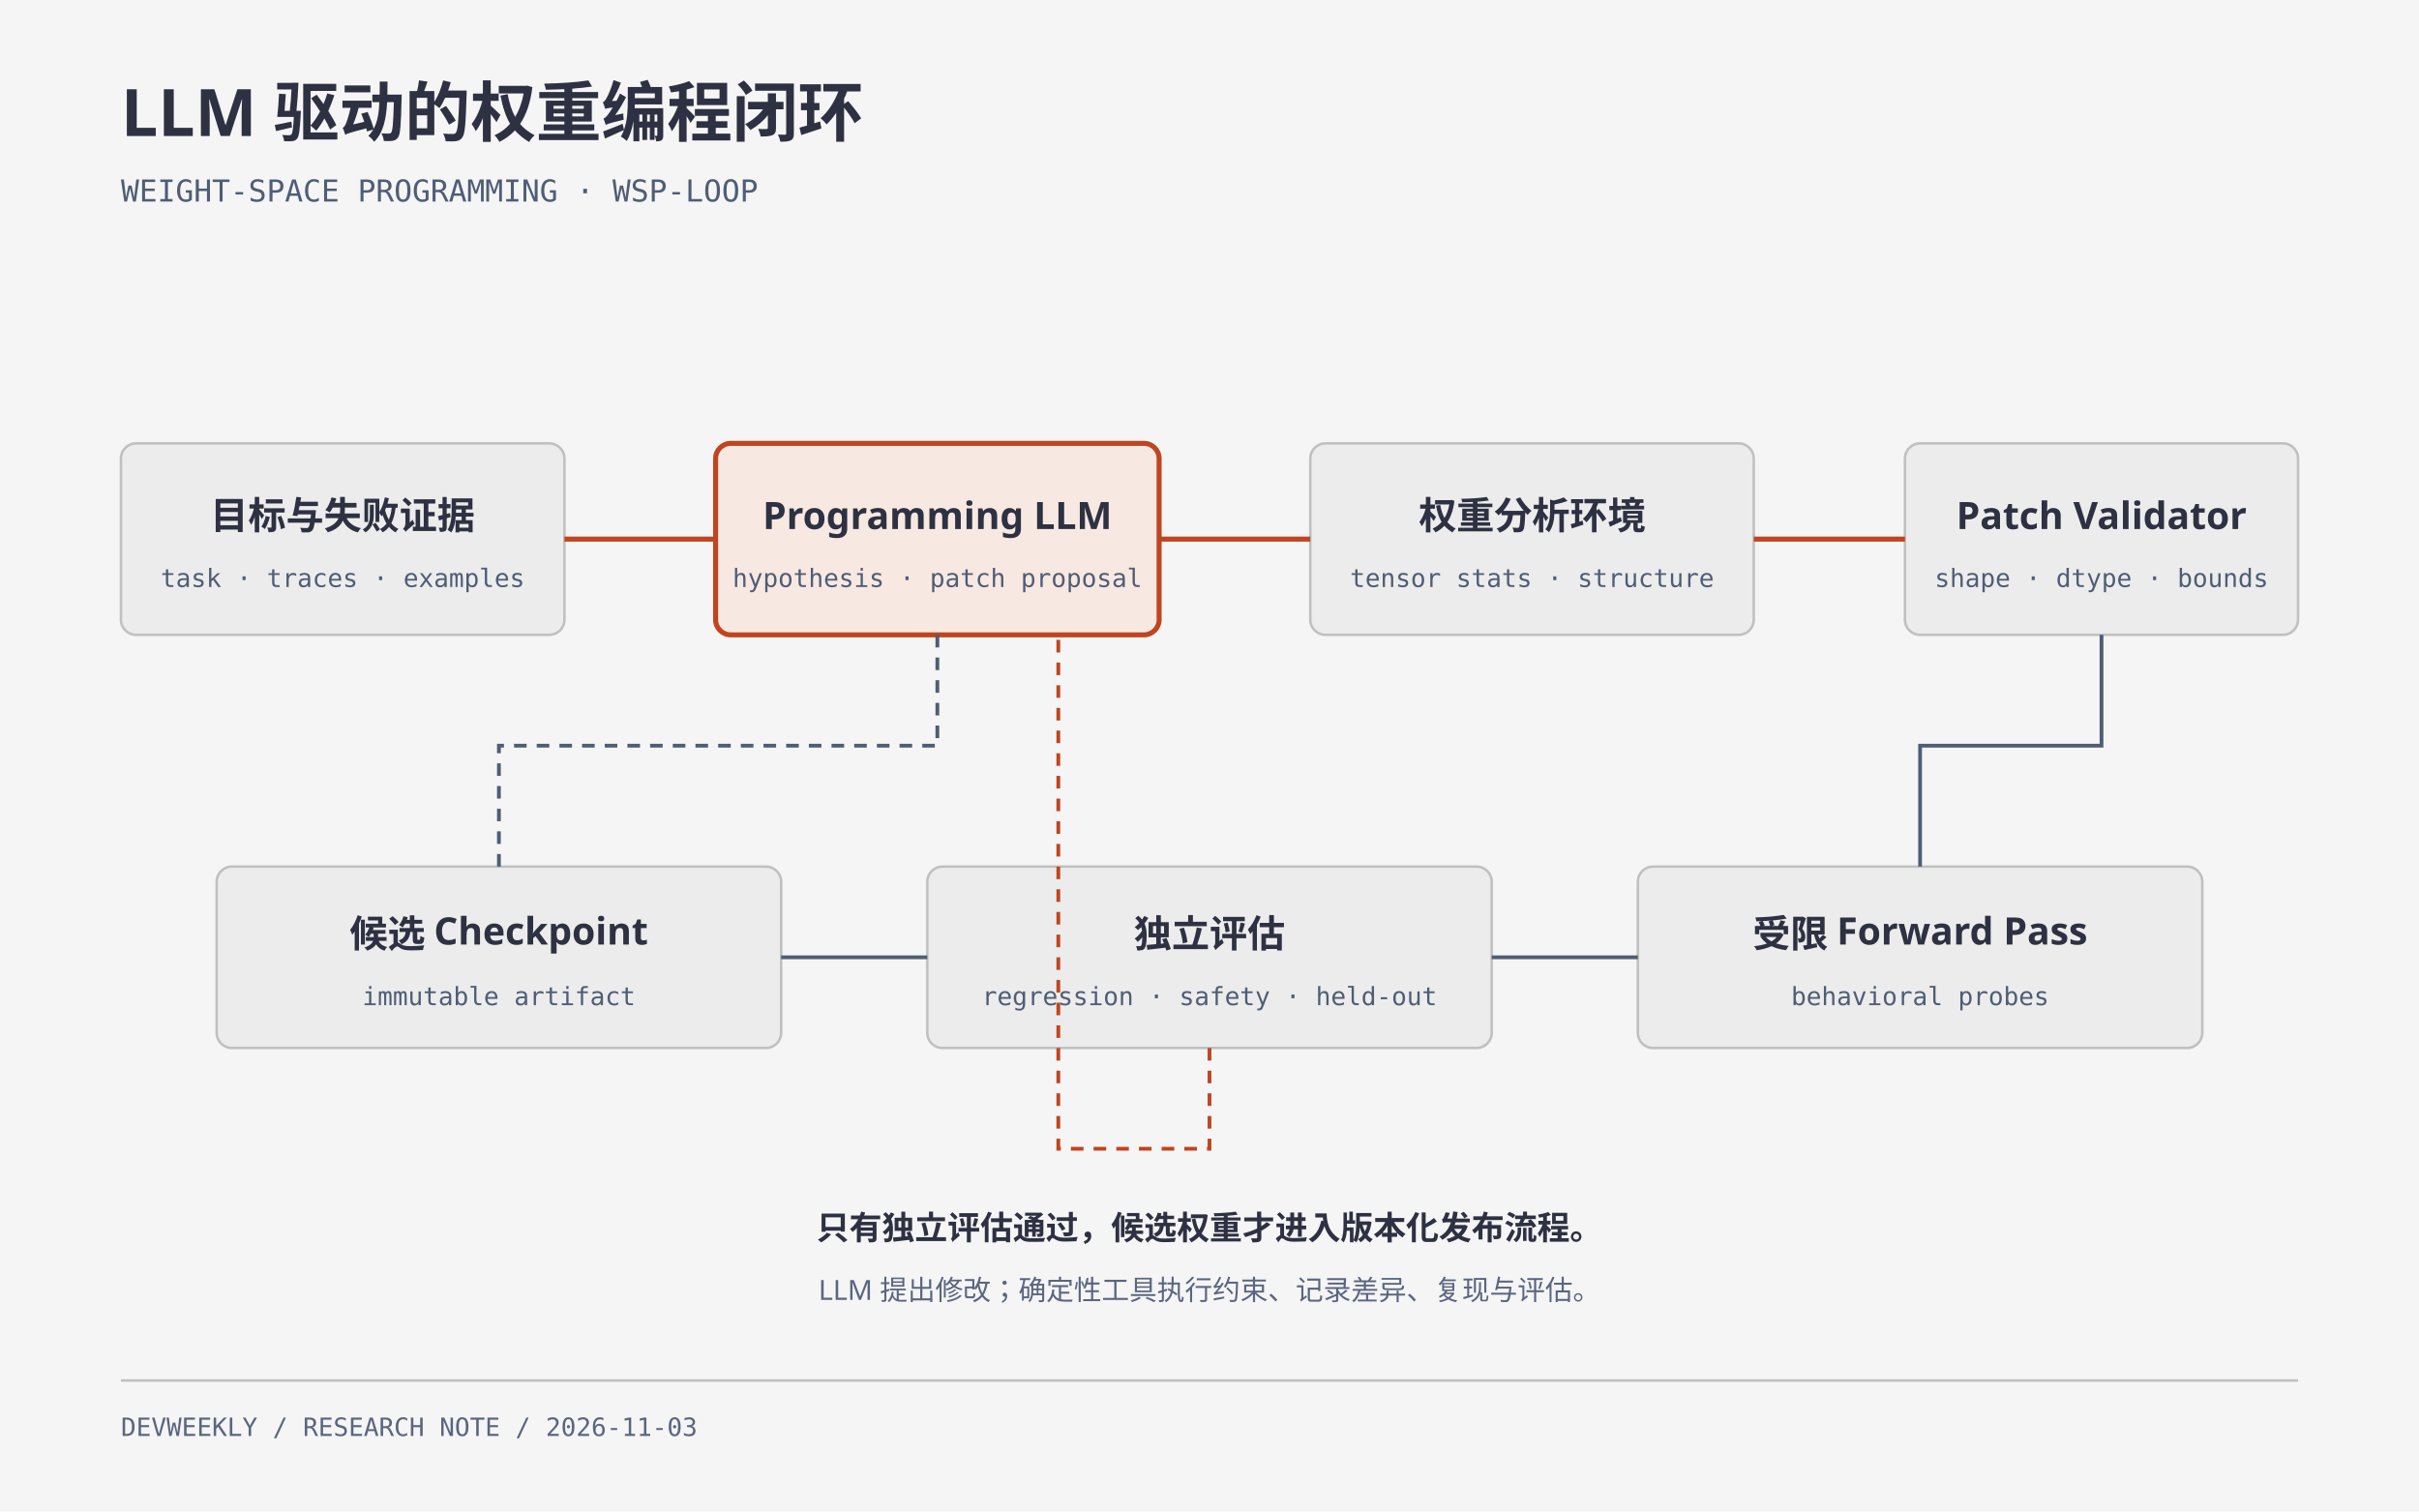
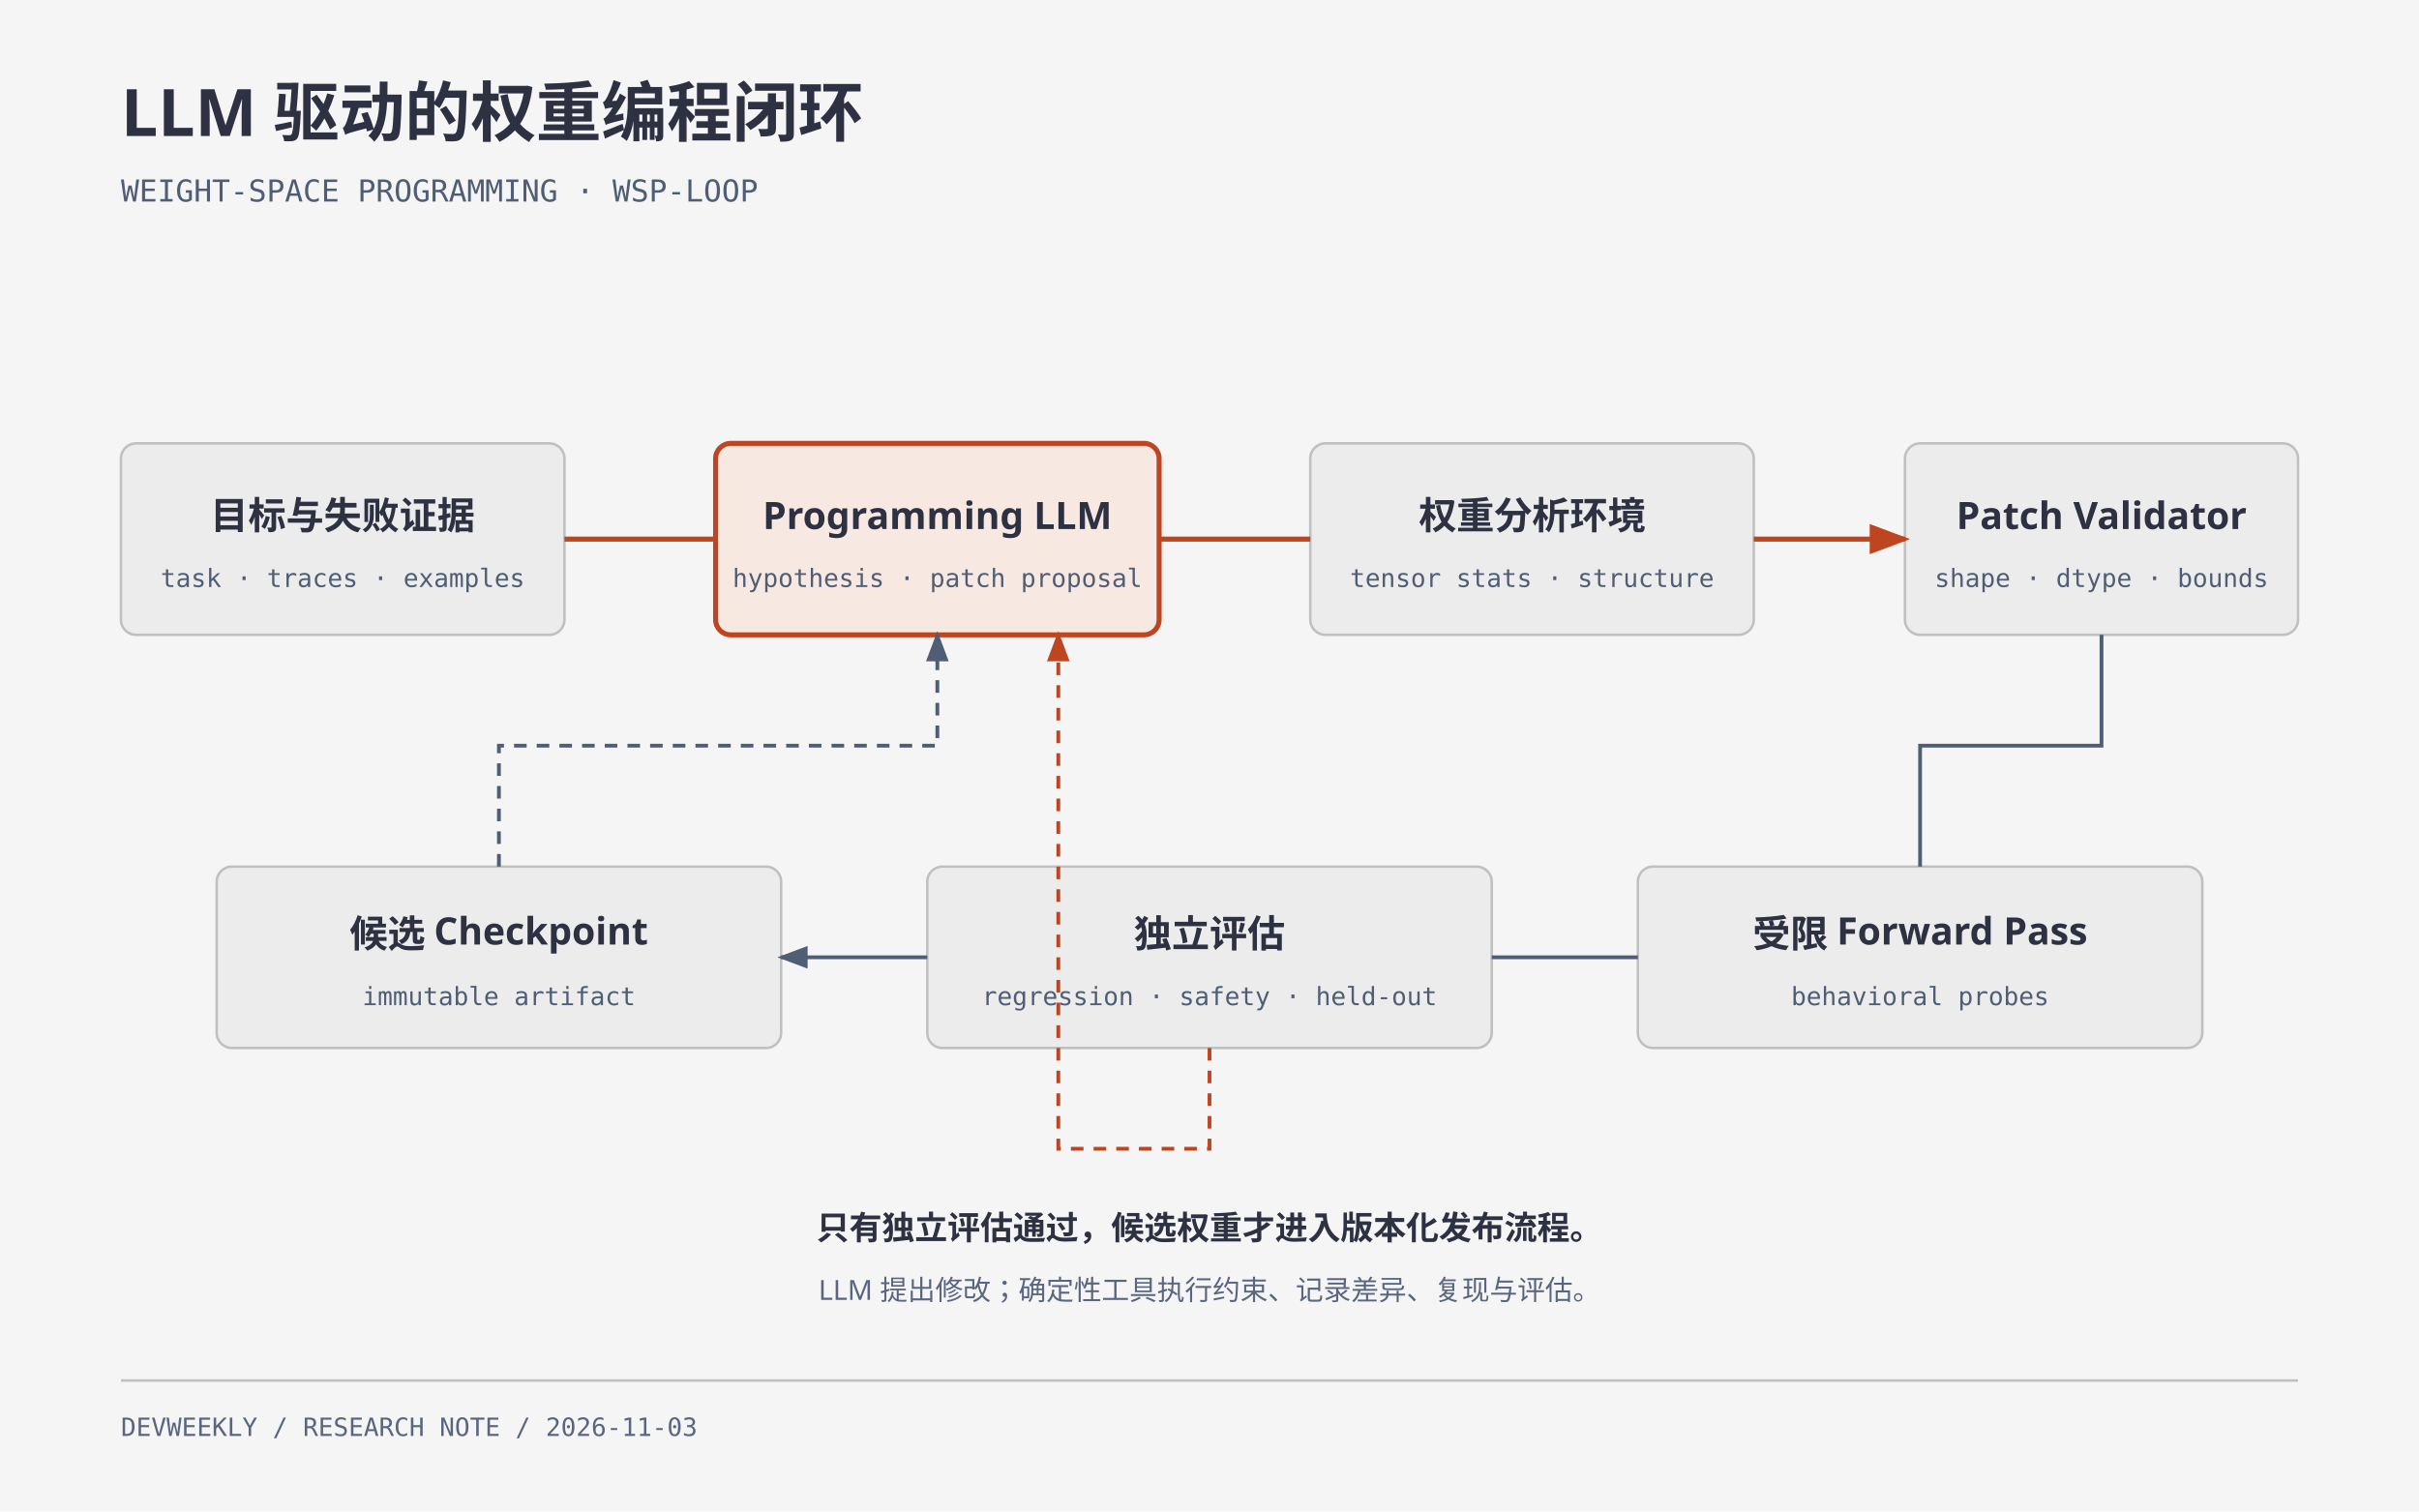
<svg xmlns="http://www.w3.org/2000/svg" viewBox="0 0 960 600" role="img" aria-labelledby="wsp-loop-title wsp-loop-desc">
  <defs>
-     <marker id="wsp-loop-arrow" markerWidth="8" markerHeight="6" refX="7" refY="3" orient="auto">
+     <marker id="wsp-arrow" markerWidth="8" markerHeight="6" refX="7" refY="3" orient="auto">
      <path d="M0 0 L8 3 L0 6 Z" fill="#4f5d75" />
    </marker>
-     <marker id="wsp-loop-accent-arrow" markerWidth="8" markerHeight="6" refX="7" refY="3" orient="auto">
+     <marker id="wsp-accent-arrow" markerWidth="8" markerHeight="6" refX="7" refY="3" orient="auto">
      <path d="M0 0 L8 3 L0 6 Z" fill="#bf4520" />
    </marker>
  </defs>
  <rect width="960" height="600" fill="#f5f5f5" />
  <text x="48" y="54" fill="#2d3142" font-size="26" font-weight="600" font-family="Geist,'Noto Sans SC','PingFang SC','Microsoft YaHei',sans-serif">LLM 驱动的权重编程闭环</text>
  <text x="48" y="80" fill="#4f5d75" font-size="12" font-family="'Geist Mono',ui-monospace,monospace">WEIGHT-SPACE PROGRAMMING · WSP-LOOP</text>
  <g>
    <rect x="48" y="176" width="176" height="76" rx="6" fill="#ececec" stroke="#bfc0c0" stroke-width="1" />
    <text x="136" y="210" text-anchor="middle" fill="#2d3142" font-size="15" font-weight="600" font-family="Geist,'Noto Sans SC','PingFang SC','Microsoft YaHei',sans-serif">目标与失败证据</text>
    <text x="136" y="233" text-anchor="middle" fill="#4f5d75" font-size="10" font-family="'Geist Mono',ui-monospace,monospace">task · traces · examples</text>
  </g>
  <g>
    <rect x="284" y="176" width="176" height="76" rx="6" fill="#f8e8e2" stroke="#bf4520" stroke-width="2" />
    <text x="372" y="210" text-anchor="middle" fill="#2d3142" font-size="15" font-weight="600" font-family="Geist,'Noto Sans SC','PingFang SC','Microsoft YaHei',sans-serif">Programming LLM</text>
    <text x="372" y="233" text-anchor="middle" fill="#4f5d75" font-size="10" font-family="'Geist Mono',ui-monospace,monospace">hypothesis · patch proposal</text>
  </g>
  <g>
    <rect x="520" y="176" width="176" height="76" rx="6" fill="#ececec" stroke="#bfc0c0" stroke-width="1" />
    <text x="608" y="210" text-anchor="middle" fill="#2d3142" font-size="15" font-weight="600" font-family="Geist,'Noto Sans SC','PingFang SC','Microsoft YaHei',sans-serif">权重分析环境</text>
    <text x="608" y="233" text-anchor="middle" fill="#4f5d75" font-size="10" font-family="'Geist Mono',ui-monospace,monospace">tensor stats · structure</text>
  </g>
  <g>
    <rect x="756" y="176" width="156" height="76" rx="6" fill="#ececec" stroke="#bfc0c0" stroke-width="1" />
    <text x="834" y="210" text-anchor="middle" fill="#2d3142" font-size="15" font-weight="600" font-family="Geist,'Noto Sans SC','PingFang SC','Microsoft YaHei',sans-serif">Patch Validator</text>
    <text x="834" y="233" text-anchor="middle" fill="#4f5d75" font-size="10" font-family="'Geist Mono',ui-monospace,monospace">shape · dtype · bounds</text>
  </g>
  <path d="M224 214 H284 M460 214 H520 M696 214 H756" fill="none" stroke="#bf4520" stroke-width="2" marker-end="url(#wsp-accent-arrow)" />
  <g>
    <rect x="650" y="344" width="224" height="72" rx="6" fill="#ececec" stroke="#bfc0c0" stroke-width="1" />
    <text x="762" y="376" text-anchor="middle" fill="#2d3142" font-size="15" font-weight="600" font-family="Geist,'Noto Sans SC','PingFang SC','Microsoft YaHei',sans-serif">受限 Forward Pass</text>
    <text x="762" y="399" text-anchor="middle" fill="#4f5d75" font-size="10" font-family="'Geist Mono',ui-monospace,monospace">behavioral probes</text>
  </g>
  <g>
    <rect x="368" y="344" width="224" height="72" rx="6" fill="#ececec" stroke="#bfc0c0" stroke-width="1" />
    <text x="480" y="376" text-anchor="middle" fill="#2d3142" font-size="15" font-weight="600" font-family="Geist,'Noto Sans SC','PingFang SC','Microsoft YaHei',sans-serif">独立评估</text>
    <text x="480" y="399" text-anchor="middle" fill="#4f5d75" font-size="10" font-family="'Geist Mono',ui-monospace,monospace">regression · safety · held-out</text>
  </g>
  <g>
    <rect x="86" y="344" width="224" height="72" rx="6" fill="#ececec" stroke="#bfc0c0" stroke-width="1" />
    <text x="198" y="376" text-anchor="middle" fill="#2d3142" font-size="15" font-weight="600" font-family="Geist,'Noto Sans SC','PingFang SC','Microsoft YaHei',sans-serif">候选 Checkpoint</text>
    <text x="198" y="399" text-anchor="middle" fill="#4f5d75" font-size="10" font-family="'Geist Mono',ui-monospace,monospace">immutable artifact</text>
  </g>
  <path d="M834 252 V296 H762 V344 M650 380 H592 M368 380 H310" fill="none" stroke="#4f5d75" stroke-width="1.5" marker-end="url(#wsp-arrow)" />
  <path d="M198 344 V296 H372 V252" fill="none" stroke="#4f5d75" stroke-width="1.5" stroke-dasharray="5,4" marker-end="url(#wsp-arrow)" />
  <path d="M480 416 V456 H420 V252" fill="none" stroke="#bf4520" stroke-width="1.5" stroke-dasharray="5,4" marker-end="url(#wsp-accent-arrow)" />
  <text x="480" y="492" text-anchor="middle" fill="#2d3142" font-size="13" font-weight="600" font-family="Geist,'Noto Sans SC','PingFang SC','Microsoft YaHei',sans-serif">只有独立评估通过，候选权重才进入版本化发布流程。</text>
  <text x="480" y="516" text-anchor="middle" fill="#5a6580" font-size="11" font-family="Geist,'Noto Sans SC','PingFang SC','Microsoft YaHei',sans-serif">LLM 提出修改；确定性工具执行约束、记录差异、复现与评估。</text>
  <line x1="48" y1="548" x2="912" y2="548" stroke="#bfc0c0" stroke-width="1" />
  <text x="48" y="570" fill="#5a6580" font-size="10" font-family="'Geist Mono',ui-monospace,monospace">DEVWEEKLY / RESEARCH NOTE / 2026-11-03</text>
</svg>
